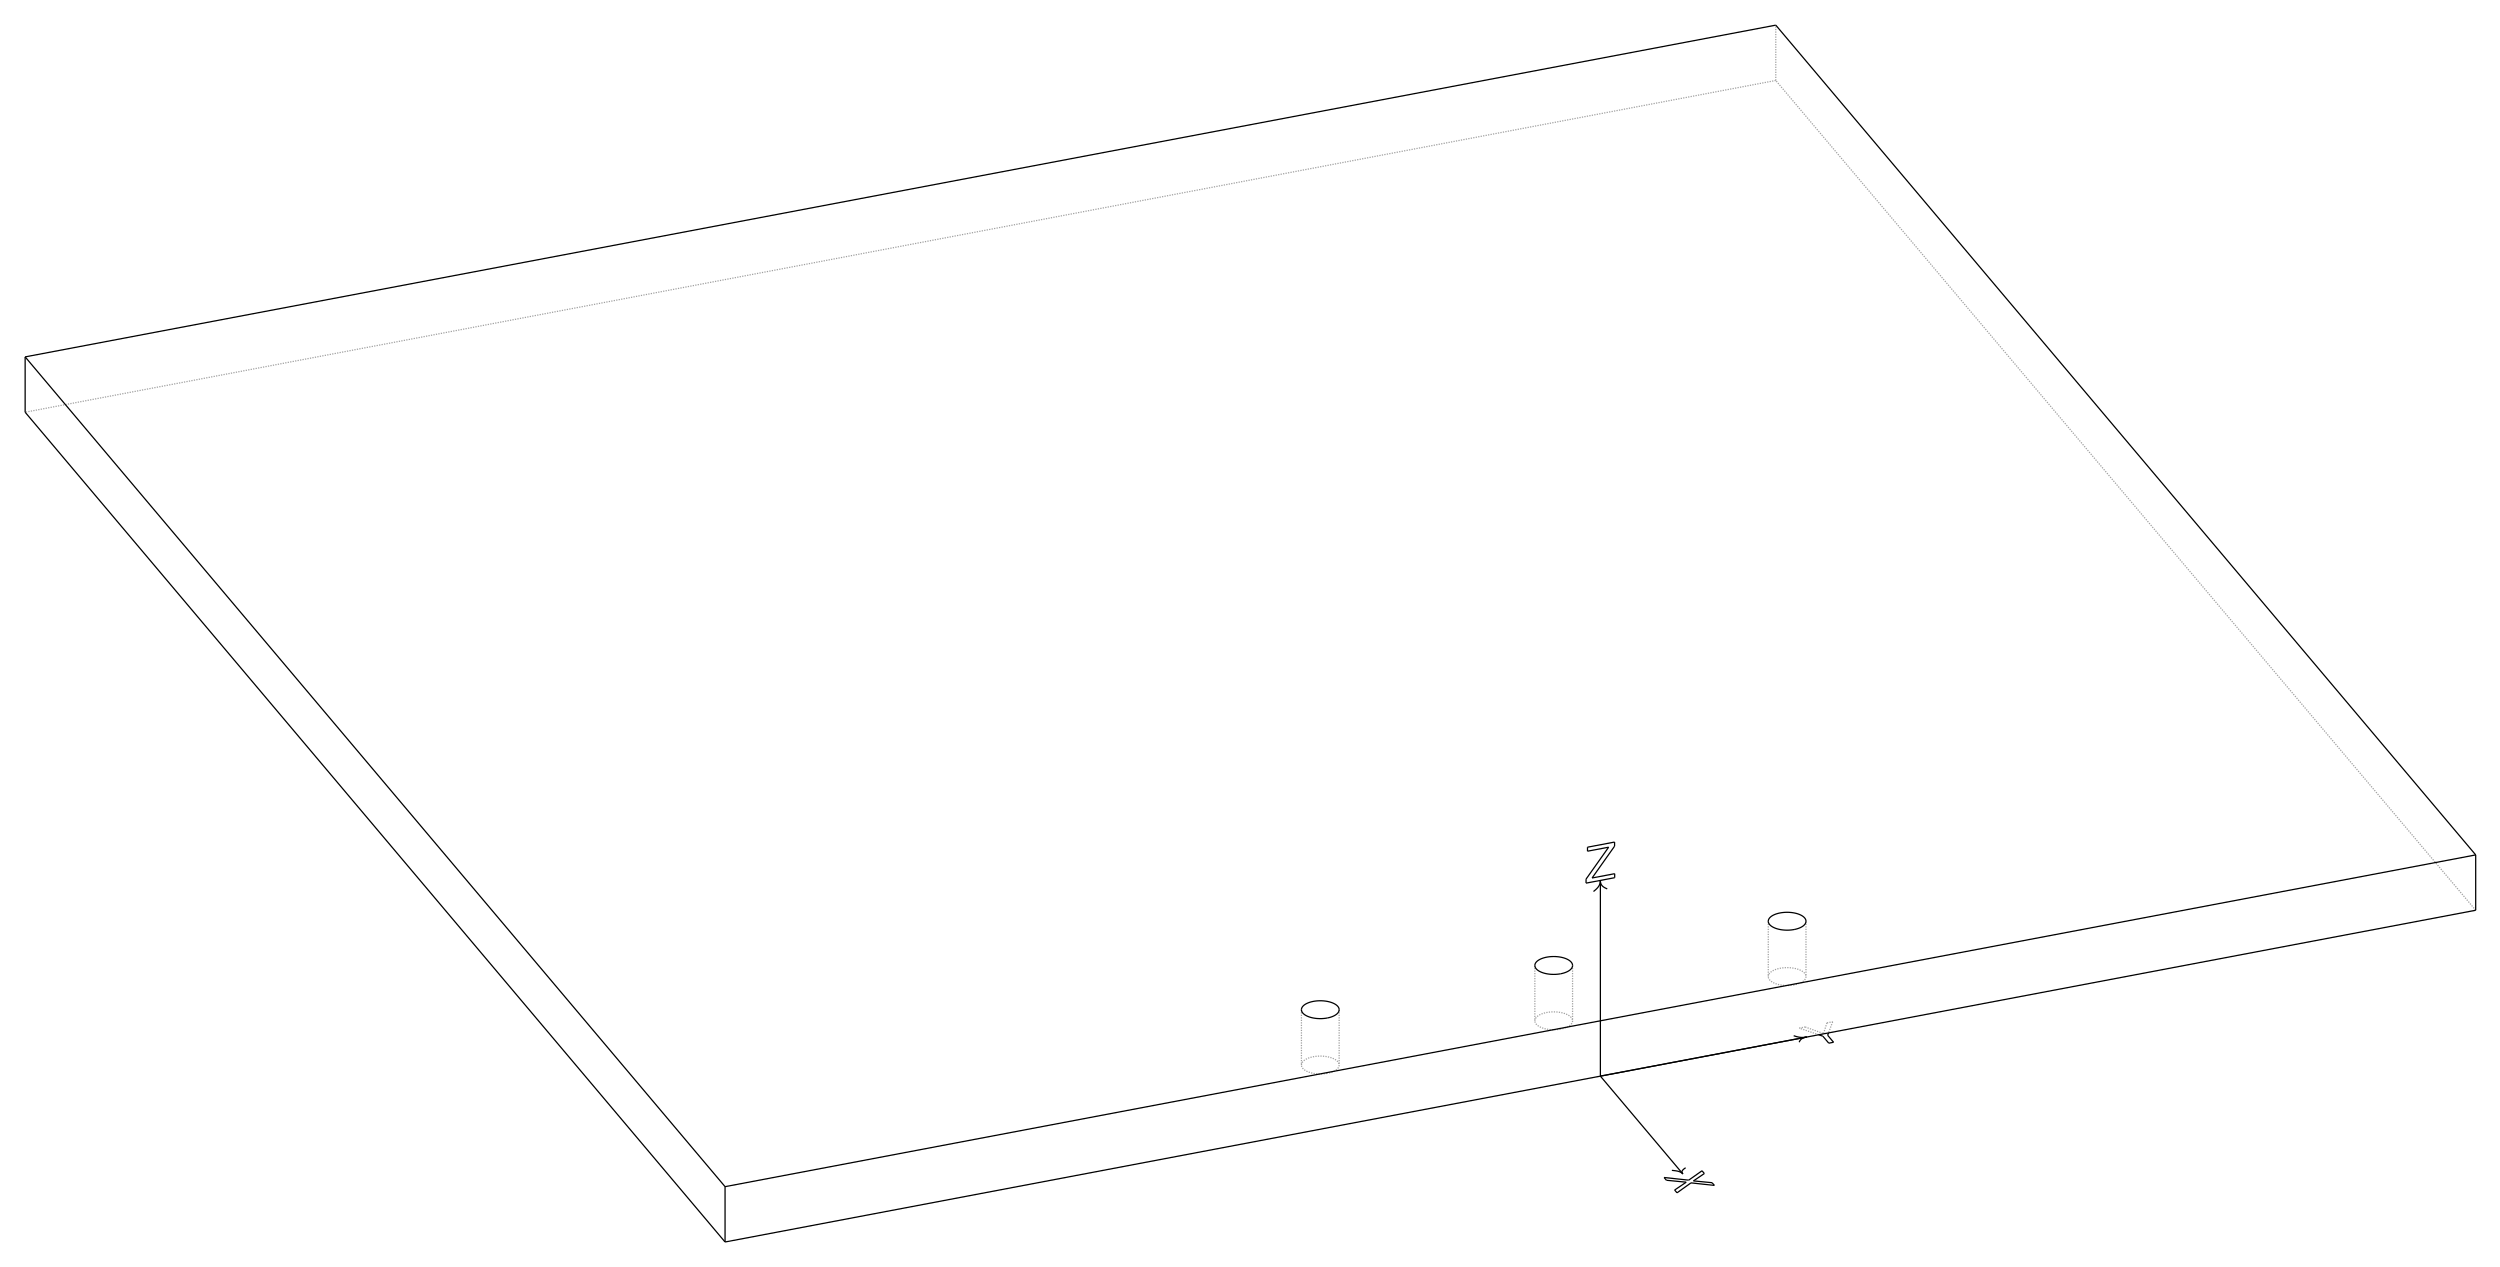
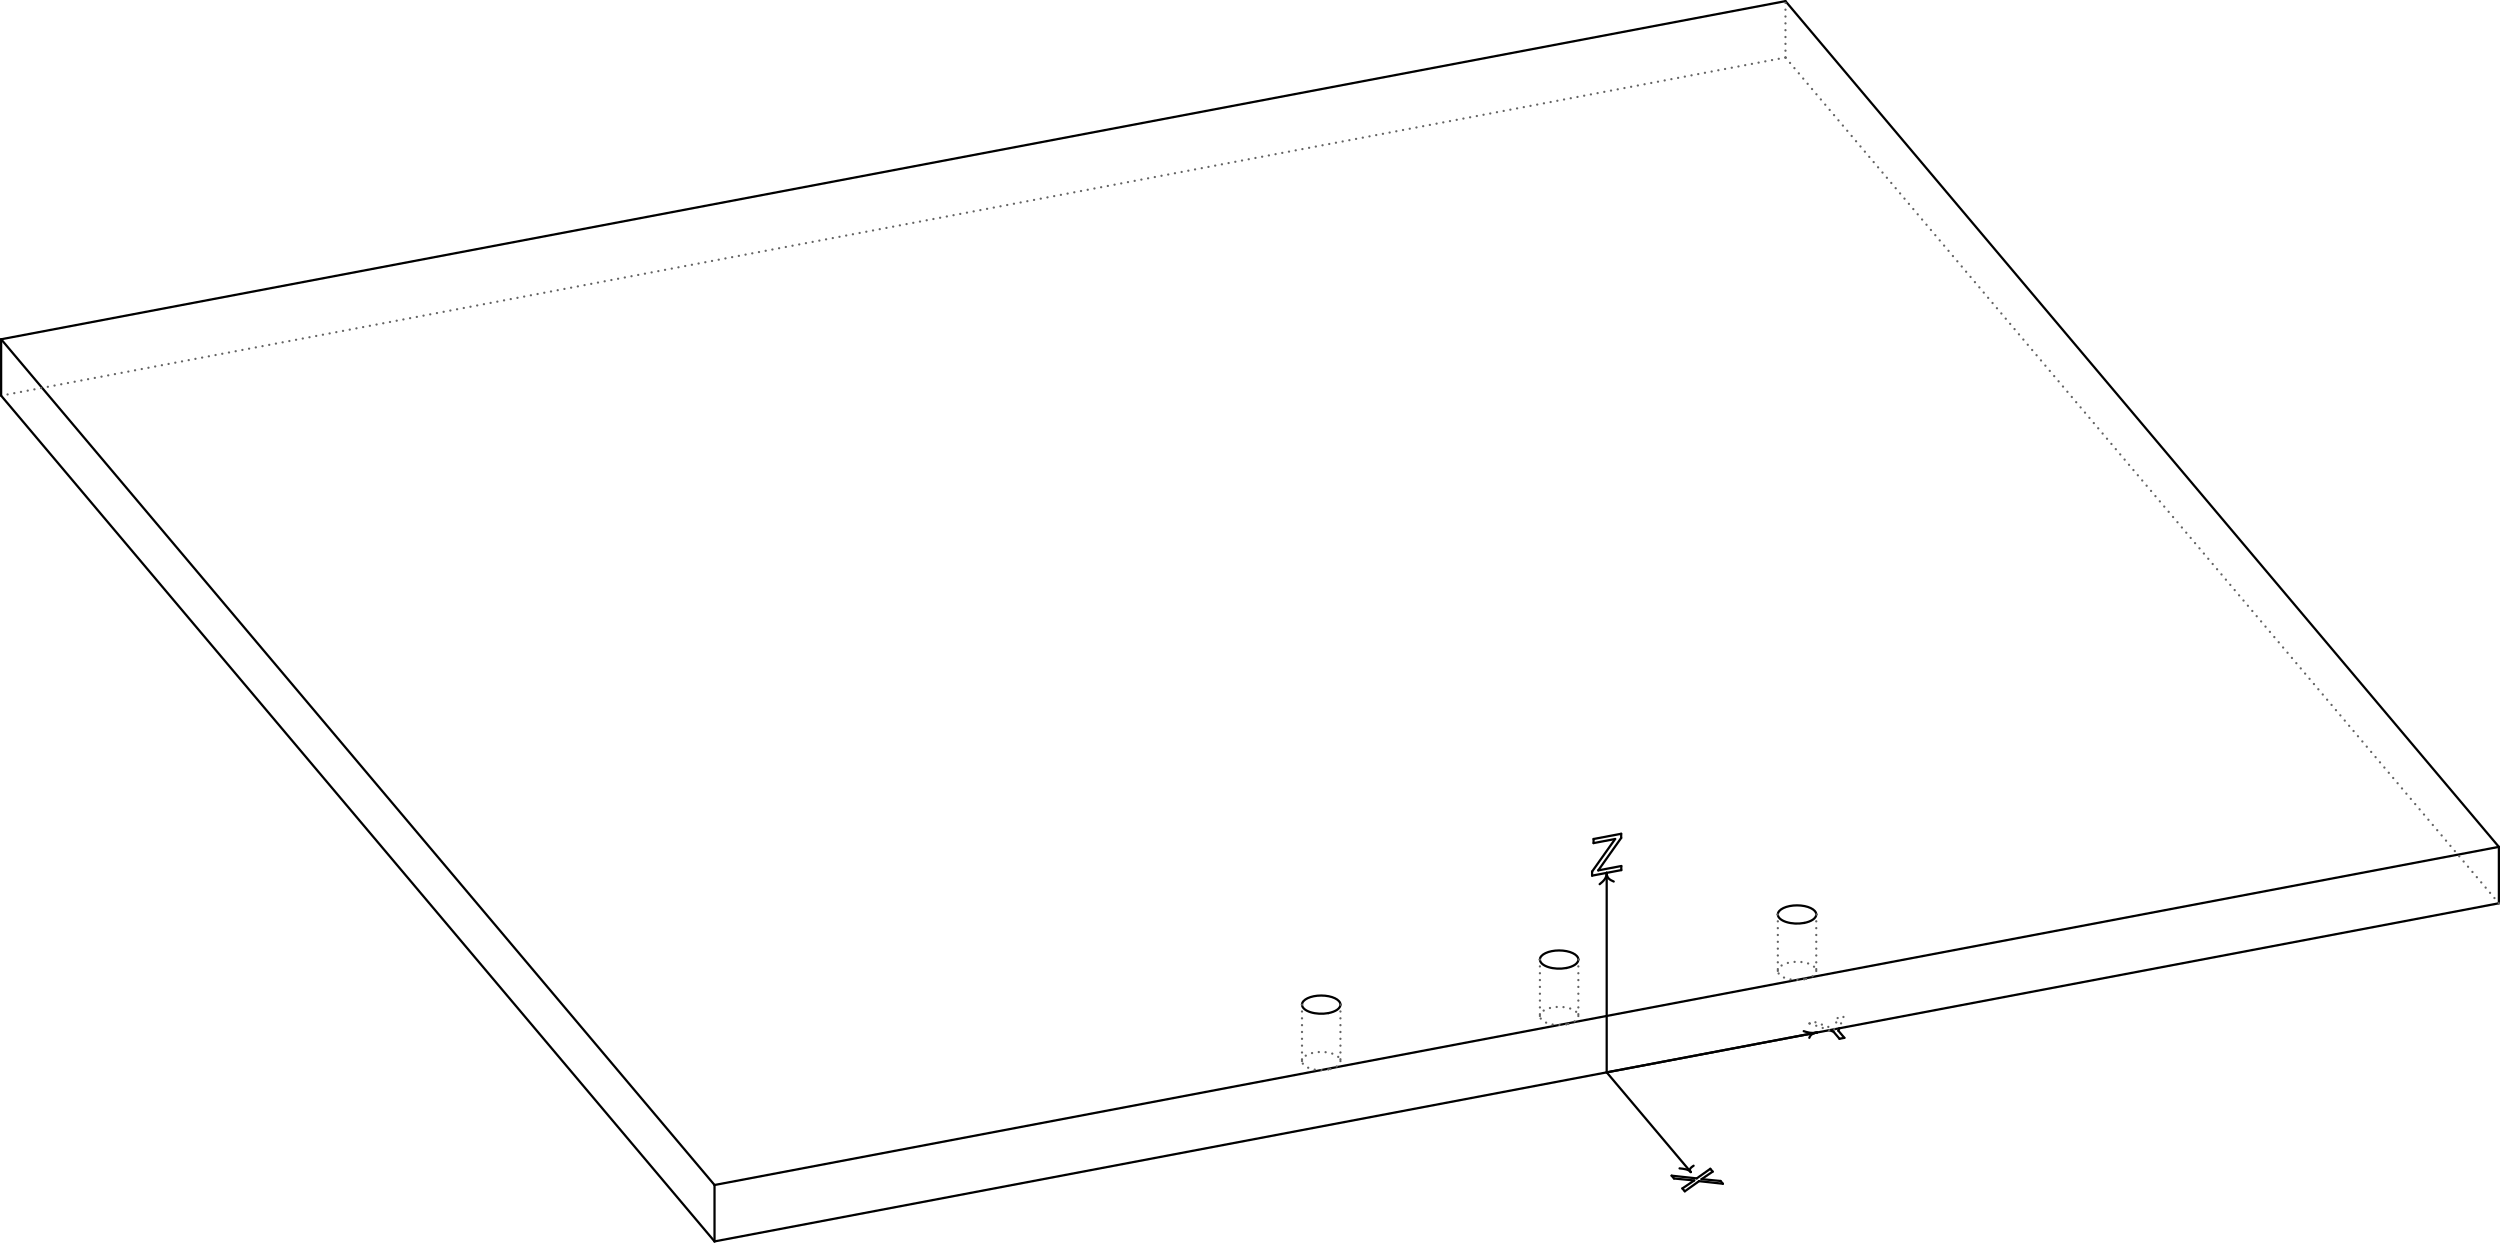
- <svg xmlns="http://www.w3.org/2000/svg" width="1989" height="1008">
-   <g transform="scale(5, -5)   translate(198.9204,-100.759)" stroke-width="0.2" fill="none">
-     <g stroke="rgb(160,160,160)" fill="none" stroke-dasharray="0.2,0.2">
-       <path d="M195.012,-44.08 L83.641,87.954 " />
-       <path d="M83.641,87.954 L83.641,96.759 " />
-       <path d="M83.641,87.954 L-194.92,35.166 " />
-       <path d="M86.561,-55.953 L86.389,-55.983 L86.214,-56.007 L86.036,-56.027 L85.856,-56.041 L85.674,-56.051 L85.491,-56.055 L85.308,-56.053 L85.126,-56.046 L84.945,-56.035 L84.765,-56.017 L84.589,-55.995 L84.415,-55.968 L84.245,-55.936 L84.08,-55.898 L83.92,-55.857 L83.765,-55.81 L83.617,-55.759 L83.476,-55.704 L83.342,-55.645 L83.215,-55.583 L83.097,-55.517 L82.988,-55.447 L82.888,-55.374 L82.841,-55.337 L82.797,-55.299 L82.756,-55.261 L82.717,-55.221 L82.68,-55.182 L82.646,-55.141 L82.615,-55.101 L82.586,-55.06 L82.56,-55.018 L82.536,-54.976 L82.516,-54.934 L82.498,-54.891 L82.482,-54.849 L82.47,-54.806 L82.46,-54.763 L82.453,-54.719 L82.449,-54.676 L82.447,-54.633 " />
-       <path d="M82.447,-54.633 L82.451,-54.563 L82.462,-54.493 L82.48,-54.424 L82.505,-54.355 L82.537,-54.287 L82.577,-54.22 L82.623,-54.154 L82.676,-54.089 L82.736,-54.025 L82.802,-53.962 L82.874,-53.902 L82.953,-53.843 L83.038,-53.786 L83.128,-53.731 L83.225,-53.678 L83.326,-53.627 L83.433,-53.579 L83.544,-53.534 L83.66,-53.491 L83.781,-53.45 L83.905,-53.413 L84.033,-53.379 L84.165,-53.347 L84.299,-53.319 L84.437,-53.294 L84.577,-53.272 L84.719,-53.253 L84.862,-53.238 L85.007,-53.226 L85.153,-53.218 L85.3,-53.213 L85.447,-53.211 L85.595,-53.213 L85.742,-53.218 L85.888,-53.226 L86.033,-53.238 L86.176,-53.253 L86.318,-53.272 L86.458,-53.294 L86.596,-53.319 L86.73,-53.347 L86.862,-53.379 L86.99,-53.413 L87.114,-53.45 L87.235,-53.491 L87.351,-53.534 L87.462,-53.579 L87.569,-53.627 L87.67,-53.678 L87.767,-53.731 L87.857,-53.786 L87.942,-53.843 L88.021,-53.902 L88.093,-53.962 L88.159,-54.025 L88.219,-54.089 L88.272,-54.154 L88.318,-54.22 L88.358,-54.287 L88.39,-54.355 L88.415,-54.424 L88.433,-54.493 L88.444,-54.563 L88.447,-54.633 " />
-       <path d="M88.447,-54.633 L88.445,-54.686 L88.439,-54.738 L88.429,-54.791 L88.414,-54.844 L88.396,-54.896 L88.373,-54.948 L88.346,-54.999 L88.316,-55.05 L88.281,-55.1 L88.242,-55.15 L88.2,-55.199 L88.153,-55.247 L88.103,-55.294 L88.05,-55.34 L87.992,-55.386 L87.932,-55.43 L87.867,-55.473 L87.8,-55.515 L87.729,-55.556 L87.655,-55.596 L87.578,-55.634 L87.498,-55.671 L87.415,-55.706 L87.329,-55.74 L87.241,-55.773 L87.15,-55.803 L87.057,-55.833 L86.962,-55.86 L86.865,-55.886 L86.765,-55.91 L86.664,-55.933 L86.561,-55.953 " />
-       <path d="M49.42,-62.991 L49.248,-63.021 L49.072,-63.046 L48.894,-63.065 L48.714,-63.08 L48.532,-63.089 L48.349,-63.093 L48.167,-63.091 L47.984,-63.085 L47.803,-63.073 L47.624,-63.056 L47.447,-63.033 L47.273,-63.006 L47.104,-62.974 L46.938,-62.937 L46.778,-62.895 L46.624,-62.848 L46.476,-62.798 L46.334,-62.743 L46.2,-62.684 L46.074,-62.621 L45.956,-62.555 L45.846,-62.485 L45.746,-62.413 L45.7,-62.375 L45.656,-62.337 L45.614,-62.299 L45.575,-62.26 L45.538,-62.22 L45.504,-62.18 L45.473,-62.139 L45.444,-62.098 L45.418,-62.056 L45.395,-62.014 L45.374,-61.972 L45.356,-61.93 L45.341,-61.887 L45.328,-61.844 L45.318,-61.801 L45.311,-61.758 L45.307,-61.714 L45.306,-61.671 " />
-       <path d="M45.306,-61.671 L45.31,-61.601 L45.32,-61.532 L45.338,-61.462 L45.364,-61.394 L45.396,-61.326 L45.435,-61.258 L45.481,-61.192 L45.534,-61.127 L45.594,-61.063 L45.66,-61.001 L45.733,-60.94 L45.811,-60.881 L45.896,-60.824 L45.987,-60.769 L46.083,-60.716 L46.185,-60.666 L46.291,-60.617 L46.403,-60.572 L46.519,-60.529 L46.639,-60.489 L46.764,-60.451 L46.892,-60.417 L47.023,-60.386 L47.158,-60.357 L47.295,-60.332 L47.435,-60.31 L47.577,-60.292 L47.721,-60.276 L47.866,-60.265 L48.012,-60.256 L48.159,-60.251 L48.306,-60.249 L48.453,-60.251 L48.6,-60.256 L48.746,-60.265 L48.891,-60.276 L49.035,-60.292 L49.177,-60.31 L49.317,-60.332 L49.454,-60.357 L49.589,-60.386 L49.72,-60.417 L49.848,-60.451 L49.973,-60.489 L50.093,-60.529 L50.209,-60.572 L50.321,-60.617 L50.427,-60.666 L50.529,-60.716 L50.625,-60.769 L50.716,-60.824 L50.8,-60.881 L50.879,-60.94 L50.952,-61.001 L51.018,-61.063 L51.078,-61.127 L51.131,-61.192 L51.177,-61.258 L51.216,-61.326 L51.248,-61.394 L51.273,-61.462 L51.291,-61.532 L51.302,-61.601 L51.306,-61.671 " />
-       <path d="M51.306,-61.671 L51.304,-61.724 L51.298,-61.777 L51.287,-61.829 L51.273,-61.882 L51.254,-61.934 L51.231,-61.986 L51.205,-62.037 L51.174,-62.088 L51.139,-62.138 L51.101,-62.188 L51.058,-62.237 L51.012,-62.285 L50.962,-62.332 L50.908,-62.379 L50.851,-62.424 L50.79,-62.468 L50.726,-62.512 L50.658,-62.554 L50.587,-62.595 L50.513,-62.634 L50.436,-62.672 L50.356,-62.709 L50.273,-62.745 L50.188,-62.779 L50.099,-62.811 L50.009,-62.842 L49.916,-62.871 L49.82,-62.899 L49.723,-62.924 L49.624,-62.949 L49.522,-62.971 L49.42,-62.991 " />
-       <path d="M12.278,-70.03 L12.106,-70.059 L11.931,-70.084 L11.753,-70.104 L11.572,-70.118 L11.391,-70.127 L11.208,-70.131 L11.025,-70.13 L10.843,-70.123 L10.661,-70.111 L10.482,-70.094 L10.305,-70.072 L10.132,-70.044 L9.962,-70.012 L9.797,-69.975 L9.637,-69.933 L9.482,-69.887 L9.334,-69.836 L9.193,-69.781 L9.058,-69.722 L8.932,-69.659 L8.814,-69.593 L8.705,-69.524 L8.605,-69.451 L8.558,-69.414 L8.514,-69.376 L8.473,-69.337 L8.433,-69.298 L8.397,-69.258 L8.363,-69.218 L8.331,-69.177 L8.303,-69.136 L8.277,-69.095 L8.253,-69.053 L8.232,-69.011 L8.214,-68.968 L8.199,-68.925 L8.187,-68.882 L8.177,-68.839 L8.17,-68.796 L8.166,-68.753 L8.164,-68.709 " />
-       <path d="M8.164,-68.709 L8.168,-68.64 L8.179,-68.57 L8.197,-68.501 L8.222,-68.432 L8.254,-68.364 L8.294,-68.297 L8.34,-68.23 L8.393,-68.165 L8.452,-68.101 L8.519,-68.039 L8.591,-67.978 L8.67,-67.919 L8.755,-67.862 L8.845,-67.807 L8.941,-67.754 L9.043,-67.704 L9.15,-67.656 L9.261,-67.61 L9.377,-67.567 L9.498,-67.527 L9.622,-67.49 L9.75,-67.455 L9.882,-67.424 L10.016,-67.396 L10.154,-67.371 L10.293,-67.349 L10.435,-67.33 L10.579,-67.315 L10.724,-67.303 L10.87,-67.294 L11.017,-67.289 L11.164,-67.287 L11.312,-67.289 L11.458,-67.294 L11.605,-67.303 L11.75,-67.315 L11.893,-67.33 L12.035,-67.349 L12.175,-67.371 L12.312,-67.396 L12.447,-67.424 L12.579,-67.455 L12.707,-67.49 L12.831,-67.527 L12.951,-67.567 L13.068,-67.61 L13.179,-67.656 L13.286,-67.704 L13.387,-67.754 L13.483,-67.807 L13.574,-67.862 L13.659,-67.919 L13.738,-67.978 L13.81,-68.039 L13.876,-68.101 L13.936,-68.165 L13.989,-68.23 L14.035,-68.297 L14.074,-68.364 L14.107,-68.432 L14.132,-68.501 L14.15,-68.57 L14.161,-68.64 L14.164,-68.709 " />
-       <path d="M14.164,-68.709 L14.162,-68.762 L14.156,-68.815 L14.146,-68.868 L14.131,-68.92 L14.113,-68.972 L14.09,-69.024 L14.063,-69.076 L14.032,-69.126 L13.998,-69.177 L13.959,-69.226 L13.917,-69.275 L13.87,-69.323 L13.82,-69.371 L13.767,-69.417 L13.709,-69.462 L13.648,-69.507 L13.584,-69.55 L13.516,-69.592 L13.446,-69.633 L13.372,-69.672 L13.294,-69.711 L13.214,-69.748 L13.132,-69.783 L13.046,-69.817 L12.958,-69.849 L12.867,-69.88 L12.774,-69.909 L12.679,-69.937 L12.581,-69.963 L12.482,-69.987 L12.381,-70.009 L12.278,-70.03 " />
-       <path d="M92.692,-61.824 L92.037,-63.593 " />
-       <path d="M90.467,-63.891 L87.372,-62.832 " />
-       <path d="M87.372,-62.832 L88.316,-62.653 " />
-       <path d="M88.316,-62.653 L91.238,-63.702 " />
-       <path d="M91.238,-63.702 L91.781,-61.997 " />
-       <path d="M91.781,-61.997 L92.692,-61.824 " />
-       <path d="M82.447,-45.827 L82.447,-54.633 " />
-       <path d="M88.447,-45.827 L88.447,-54.633 " />
-       <path d="M45.306,-52.866 L45.306,-61.671 " />
-       <path d="M51.306,-52.866 L51.306,-61.671 " />
-       <path d="M8.164,-59.904 L8.164,-68.709 " />
-       <path d="M14.164,-59.904 L14.164,-68.709 " />
+ <svg xmlns="http://www.w3.org/2000/svg" width="100.09mm" height="49.746mm" viewBox="-195.096 -96.935 390.283 193.977" version="1.1">
+   <g transform="scale(1,-1)" stroke-linecap="round">
+     <g fill="none" stroke="rgb(0,0,0)" stroke-width="0.351" id="Visible">
+       <line x1="195.012" y1="-44.08" x2="195.012" y2="-35.274" />
+       <line x1="195.012" y1="-35.274" x2="-83.55" y2="-88.062" />
+       <line x1="-83.55" y1="-96.867" x2="-83.55" y2="-88.062" />
+       <line x1="195.012" y1="-44.08" x2="-83.55" y2="-96.867" />
+       <line x1="195.012" y1="-35.274" x2="83.641" y2="96.759" />
+       <line x1="-83.55" y1="-88.062" x2="-194.92" y2="43.972" />
+       <line x1="83.641" y1="96.759" x2="-194.92" y2="43.972" />
+       <path d="M 86.561,-47.148 A 3.0,1.422 180.0 0,0 82.447,-45.827" />
+       <path d="M 82.447,-45.827 A 3.0,1.422 180.0 0,0 88.447,-45.827" />
+       <path d="M 88.447,-45.827 A 3.0,1.422 180.0 0,0 86.561,-47.148" />
+       <path d="M 49.42,-54.186 A 3.0,1.422 180.0 0,0 45.306,-52.866" />
+       <path d="M 45.306,-52.866 A 3.0,1.422 180.0 0,0 51.306,-52.866" />
+       <path d="M 51.306,-52.866 A 3.0,1.422 180.0 0,0 49.42,-54.186" />
+       <path d="M 12.278,-61.224 A 3.0,1.422 180.0 0,0 8.164,-59.904" />
+       <path d="M 8.164,-59.904 A 3.0,1.422 180.0 0,0 14.164,-59.904" />
+       <path d="M 14.164,-59.904 A 3.0,1.422 180.0 0,0 12.278,-61.224" />
+       <line x1="-83.55" y1="-96.867" x2="-194.92" y2="35.166" />
+       <line x1="-194.92" y1="35.166" x2="-194.92" y2="43.972" />
+       <line x1="55.731" y1="-70.473" x2="68.859" y2="-86.038" />
+       <line x1="55.731" y1="-70.473" x2="88.569" y2="-64.251" />
+       <line x1="55.731" y1="-70.473" x2="55.731" y2="-39.333" />
+       <path d="M 68.859,-86.038 C 68.495,-85.606 68.896,-85.329 69.297,-85.052" />
+       <path d="M 68.859,-86.038 C 68.495,-85.606 67.801,-85.536 67.108,-85.467" />
+       <path d="M 88.569,-64.251 C 87.656,-64.423 87.073,-64.233 86.489,-64.043" />
+       <path d="M 88.569,-64.251 C 87.656,-64.423 87.51,-64.752 87.364,-65.08" />
+       <path d="M 55.731,-39.333 C 55.731,-40.198 56.278,-40.44 56.825,-40.683" />
+       <path d="M 55.731,-39.333 C 55.731,-40.198 55.183,-40.648 54.636,-41.097" />
+       <line x1="73.87" y1="-87.864" x2="70.148" y2="-87.459" />
+       <line x1="70.148" y1="-87.459" x2="67.925" y2="-89.045" />
+       <line x1="67.925" y1="-89.045" x2="67.547" y2="-88.597" />
+       <line x1="67.547" y1="-88.597" x2="69.39" y2="-87.35" />
+       <line x1="69.39" y1="-87.35" x2="66.238" y2="-87.045" />
+       <line x1="66.238" y1="-87.045" x2="65.867" y2="-86.605" />
+       <line x1="65.867" y1="-86.605" x2="69.784" y2="-87.027" />
+       <line x1="69.784" y1="-87.027" x2="71.904" y2="-85.533" />
+       <line x1="71.904" y1="-85.533" x2="72.275" y2="-85.973" />
+       <line x1="72.275" y1="-85.973" x2="70.541" y2="-87.145" />
+       <line x1="70.541" y1="-87.145" x2="73.506" y2="-87.432" />
+       <line x1="73.506" y1="-87.432" x2="73.87" y2="-87.864" />
+       <line x1="92.037" y1="-63.593" x2="91.897" y2="-63.974" />
+       <line x1="91.897" y1="-63.974" x2="92.835" y2="-65.087" />
+       <line x1="92.835" y1="-65.087" x2="92.072" y2="-65.232" />
+       <line x1="92.072" y1="-65.232" x2="91.133" y2="-64.119" />
+       <line x1="91.133" y1="-64.119" x2="90.467" y2="-63.891" />
+       <line x1="53.682" y1="-34.046" x2="57.992" y2="-33.229" />
+       <line x1="57.992" y1="-33.229" x2="57.992" y2="-33.883" />
+       <line x1="57.992" y1="-33.883" x2="54.413" y2="-38.944" />
+       <line x1="54.413" y1="-38.944" x2="58.009" y2="-38.263" />
+       <line x1="58.009" y1="-38.263" x2="58.009" y2="-38.901" />
+       <line x1="58.009" y1="-38.901" x2="55.731" y2="-39.333" />
+       <line x1="55.731" y1="-39.333" x2="53.452" y2="-39.765" />
+       <line x1="53.452" y1="-39.765" x2="53.452" y2="-39.126" />
+       <line x1="53.452" y1="-39.126" x2="57.048" y2="-34.046" />
+       <line x1="57.048" y1="-34.046" x2="53.682" y2="-34.684" />
+       <line x1="53.682" y1="-34.684" x2="53.682" y2="-34.046" />
    </g>
-     <g stroke="rgb(0,0,0)" fill="none">
-       <path d="M195.012,-44.08 L195.012,-35.274 " />
-       <path d="M195.012,-35.274 L-83.55,-88.062 " />
-       <path d="M-83.55,-96.867 L-83.55,-88.062 " />
-       <path d="M195.012,-44.08 L-83.55,-96.867 " />
-       <path d="M195.012,-35.274 L83.641,96.759 " />
-       <path d="M-83.55,-88.062 L-194.92,43.972 " />
-       <path d="M83.641,96.759 L-194.92,43.972 " />
-       <path d="M86.561,-47.148 L86.389,-47.177 L86.214,-47.202 L86.036,-47.222 L85.856,-47.236 L85.674,-47.245 L85.491,-47.249 L85.308,-47.248 L85.126,-47.241 L84.945,-47.229 L84.765,-47.212 L84.589,-47.19 L84.415,-47.162 L84.245,-47.13 L84.08,-47.093 L83.92,-47.051 L83.765,-47.005 L83.617,-46.954 L83.476,-46.899 L83.342,-46.84 L83.215,-46.777 L83.097,-46.711 L82.988,-46.642 L82.888,-46.569 L82.841,-46.532 L82.797,-46.494 L82.756,-46.455 L82.717,-46.416 L82.68,-46.376 L82.646,-46.336 L82.615,-46.295 L82.586,-46.254 L82.56,-46.213 L82.536,-46.171 L82.516,-46.129 L82.498,-46.086 L82.482,-46.043 L82.47,-46 L82.46,-45.957 L82.453,-45.914 L82.449,-45.871 L82.447,-45.827 " />
-       <path d="M82.447,-45.827 L82.451,-45.758 L82.462,-45.688 L82.48,-45.619 L82.505,-45.55 L82.537,-45.482 L82.577,-45.415 L82.623,-45.348 L82.676,-45.283 L82.736,-45.219 L82.802,-45.157 L82.874,-45.096 L82.953,-45.037 L83.038,-44.98 L83.128,-44.925 L83.225,-44.872 L83.326,-44.822 L83.433,-44.774 L83.544,-44.728 L83.66,-44.685 L83.781,-44.645 L83.905,-44.608 L84.033,-44.573 L84.165,-44.542 L84.299,-44.514 L84.437,-44.489 L84.577,-44.467 L84.719,-44.448 L84.862,-44.433 L85.007,-44.421 L85.153,-44.412 L85.3,-44.407 L85.447,-44.405 L85.595,-44.407 L85.742,-44.412 L85.888,-44.421 L86.033,-44.433 L86.176,-44.448 L86.318,-44.467 L86.458,-44.489 L86.596,-44.514 L86.73,-44.542 L86.862,-44.573 L86.99,-44.608 L87.114,-44.645 L87.235,-44.685 L87.351,-44.728 L87.462,-44.774 L87.569,-44.822 L87.67,-44.872 L87.767,-44.925 L87.857,-44.98 L87.942,-45.037 L88.021,-45.096 L88.093,-45.157 L88.159,-45.219 L88.219,-45.283 L88.272,-45.348 L88.318,-45.415 L88.358,-45.482 L88.39,-45.55 L88.415,-45.619 L88.433,-45.688 L88.444,-45.758 L88.447,-45.827 " />
-       <path d="M88.447,-45.827 L88.445,-45.88 L88.439,-45.933 L88.429,-45.986 L88.414,-46.038 L88.396,-46.09 L88.373,-46.142 L88.346,-46.194 L88.316,-46.244 L88.281,-46.295 L88.242,-46.344 L88.2,-46.393 L88.153,-46.441 L88.103,-46.489 L88.05,-46.535 L87.992,-46.58 L87.932,-46.625 L87.867,-46.668 L87.8,-46.71 L87.729,-46.751 L87.655,-46.79 L87.578,-46.829 L87.498,-46.866 L87.415,-46.901 L87.329,-46.935 L87.241,-46.967 L87.15,-46.998 L87.057,-47.027 L86.962,-47.055 L86.865,-47.081 L86.765,-47.105 L86.664,-47.127 L86.561,-47.148 " />
-       <path d="M49.42,-54.186 L49.248,-54.216 L49.072,-54.24 L48.894,-54.26 L48.714,-54.274 L48.532,-54.284 L48.349,-54.288 L48.167,-54.286 L47.984,-54.279 L47.803,-54.268 L47.624,-54.25 L47.447,-54.228 L47.273,-54.201 L47.104,-54.169 L46.938,-54.131 L46.778,-54.09 L46.624,-54.043 L46.476,-53.992 L46.334,-53.937 L46.2,-53.878 L46.074,-53.816 L45.956,-53.75 L45.846,-53.68 L45.746,-53.607 L45.7,-53.57 L45.656,-53.532 L45.614,-53.494 L45.575,-53.454 L45.538,-53.415 L45.504,-53.374 L45.473,-53.334 L45.444,-53.293 L45.418,-53.251 L45.395,-53.209 L45.374,-53.167 L45.356,-53.124 L45.341,-53.082 L45.328,-53.039 L45.318,-52.996 L45.311,-52.952 L45.307,-52.909 L45.306,-52.866 " />
-       <path d="M45.306,-52.866 L45.31,-52.796 L45.32,-52.726 L45.338,-52.657 L45.364,-52.588 L45.396,-52.52 L45.435,-52.453 L45.481,-52.387 L45.534,-52.322 L45.594,-52.258 L45.66,-52.195 L45.733,-52.135 L45.811,-52.076 L45.896,-52.019 L45.987,-51.964 L46.083,-51.911 L46.185,-51.86 L46.291,-51.812 L46.403,-51.767 L46.519,-51.724 L46.639,-51.683 L46.764,-51.646 L46.892,-51.612 L47.023,-51.58 L47.158,-51.552 L47.295,-51.527 L47.435,-51.505 L47.577,-51.486 L47.721,-51.471 L47.866,-51.459 L48.012,-51.451 L48.159,-51.445 L48.306,-51.444 L48.453,-51.445 L48.6,-51.451 L48.746,-51.459 L48.891,-51.471 L49.035,-51.486 L49.177,-51.505 L49.317,-51.527 L49.454,-51.552 L49.589,-51.58 L49.72,-51.612 L49.848,-51.646 L49.973,-51.683 L50.093,-51.724 L50.209,-51.767 L50.321,-51.812 L50.427,-51.86 L50.529,-51.911 L50.625,-51.964 L50.716,-52.019 L50.8,-52.076 L50.879,-52.135 L50.952,-52.195 L51.018,-52.258 L51.078,-52.322 L51.131,-52.387 L51.177,-52.453 L51.216,-52.52 L51.248,-52.588 L51.273,-52.657 L51.291,-52.726 L51.302,-52.796 L51.306,-52.866 " />
-       <path d="M51.306,-52.866 L51.304,-52.919 L51.298,-52.971 L51.287,-53.024 L51.273,-53.077 L51.254,-53.129 L51.231,-53.18 L51.205,-53.232 L51.174,-53.283 L51.139,-53.333 L51.101,-53.383 L51.058,-53.432 L51.012,-53.48 L50.962,-53.527 L50.908,-53.573 L50.851,-53.619 L50.79,-53.663 L50.726,-53.706 L50.658,-53.748 L50.587,-53.789 L50.513,-53.829 L50.436,-53.867 L50.356,-53.904 L50.273,-53.939 L50.188,-53.973 L50.099,-54.006 L50.009,-54.036 L49.916,-54.066 L49.82,-54.093 L49.723,-54.119 L49.624,-54.143 L49.522,-54.166 L49.42,-54.186 " />
-       <path d="M12.278,-61.224 L12.106,-61.254 L11.931,-61.279 L11.753,-61.298 L11.572,-61.313 L11.391,-61.322 L11.208,-61.326 L11.025,-61.324 L10.843,-61.318 L10.661,-61.306 L10.482,-61.289 L10.305,-61.266 L10.132,-61.239 L9.962,-61.207 L9.797,-61.17 L9.637,-61.128 L9.482,-61.081 L9.334,-61.031 L9.193,-60.976 L9.058,-60.917 L8.932,-60.854 L8.814,-60.788 L8.705,-60.718 L8.605,-60.646 L8.558,-60.608 L8.514,-60.57 L8.473,-60.532 L8.433,-60.493 L8.397,-60.453 L8.363,-60.413 L8.331,-60.372 L8.303,-60.331 L8.277,-60.289 L8.253,-60.247 L8.232,-60.205 L8.214,-60.163 L8.199,-60.12 L8.187,-60.077 L8.177,-60.034 L8.17,-59.991 L8.166,-59.947 L8.164,-59.904 " />
-       <path d="M8.164,-59.904 L8.168,-59.834 L8.179,-59.765 L8.197,-59.695 L8.222,-59.627 L8.254,-59.559 L8.294,-59.491 L8.34,-59.425 L8.393,-59.36 L8.452,-59.296 L8.519,-59.234 L8.591,-59.173 L8.67,-59.114 L8.755,-59.057 L8.845,-59.002 L8.941,-58.949 L9.043,-58.899 L9.15,-58.85 L9.261,-58.805 L9.377,-58.762 L9.498,-58.722 L9.622,-58.684 L9.75,-58.65 L9.882,-58.619 L10.016,-58.59 L10.154,-58.565 L10.293,-58.543 L10.435,-58.525 L10.579,-58.509 L10.724,-58.497 L10.87,-58.489 L11.017,-58.484 L11.164,-58.482 L11.312,-58.484 L11.458,-58.489 L11.605,-58.497 L11.75,-58.509 L11.893,-58.525 L12.035,-58.543 L12.175,-58.565 L12.312,-58.59 L12.447,-58.619 L12.579,-58.65 L12.707,-58.684 L12.831,-58.722 L12.951,-58.762 L13.068,-58.805 L13.179,-58.85 L13.286,-58.899 L13.387,-58.949 L13.483,-59.002 L13.574,-59.057 L13.659,-59.114 L13.738,-59.173 L13.81,-59.234 L13.876,-59.296 L13.936,-59.36 L13.989,-59.425 L14.035,-59.491 L14.074,-59.559 L14.107,-59.627 L14.132,-59.695 L14.15,-59.765 L14.161,-59.834 L14.164,-59.904 " />
-       <path d="M14.164,-59.904 L14.162,-59.957 L14.156,-60.01 L14.146,-60.062 L14.131,-60.115 L14.113,-60.167 L14.09,-60.219 L14.063,-60.27 L14.032,-60.321 L13.998,-60.371 L13.959,-60.421 L13.917,-60.47 L13.87,-60.518 L13.82,-60.565 L13.767,-60.612 L13.709,-60.657 L13.648,-60.701 L13.584,-60.745 L13.516,-60.787 L13.446,-60.827 L13.372,-60.867 L13.294,-60.905 L13.214,-60.942 L13.132,-60.978 L13.046,-61.012 L12.958,-61.044 L12.867,-61.075 L12.774,-61.104 L12.679,-61.132 L12.581,-61.157 L12.482,-61.181 L12.381,-61.204 L12.278,-61.224 " />
-       <path d="M-83.55,-96.867 L-194.92,35.166 " />
-       <path d="M-194.92,35.166 L-194.92,43.972 " />
-       <path d="M55.731,-70.473 L68.859,-86.038 " />
-       <path d="M55.731,-70.473 L88.569,-64.251 " />
-       <path d="M55.731,-70.473 L55.731,-39.333 " />
-       <path d="M68.859,-86.038 L68.827,-85.998 L68.8,-85.959 L68.776,-85.92 L68.757,-85.883 L68.742,-85.846 L68.73,-85.81 L68.722,-85.775 L68.717,-85.74 L68.716,-85.707 L68.718,-85.673 L68.724,-85.641 L68.732,-85.609 L68.743,-85.578 L68.756,-85.547 L68.773,-85.516 L68.791,-85.487 L68.835,-85.428 L68.886,-85.372 L68.945,-85.316 L69.008,-85.262 L69.077,-85.209 L69.148,-85.156 L69.297,-85.052 " />
-       <path d="M68.859,-86.038 L68.824,-85.998 L68.787,-85.961 L68.748,-85.926 L68.708,-85.892 L68.666,-85.86 L68.622,-85.831 L68.576,-85.802 L68.529,-85.776 L68.431,-85.728 L68.328,-85.686 L68.22,-85.649 L68.107,-85.616 L67.991,-85.588 L67.871,-85.564 L67.748,-85.543 L67.623,-85.525 L67.368,-85.494 L67.108,-85.467 " />
-       <path d="M88.569,-64.251 L88.401,-64.279 L88.241,-64.299 L88.088,-64.312 L87.941,-64.318 L87.8,-64.317 L87.664,-64.311 L87.532,-64.299 L87.406,-64.283 L87.283,-64.262 L87.163,-64.238 L87.046,-64.21 L86.932,-64.18 L86.709,-64.113 L86.489,-64.043 " />
-       <path d="M88.569,-64.251 L88.406,-64.285 L88.261,-64.322 L88.131,-64.363 L88.016,-64.407 L87.914,-64.453 L87.825,-64.502 L87.747,-64.554 L87.679,-64.607 L87.62,-64.662 L87.569,-64.719 L87.525,-64.777 L87.486,-64.836 L87.451,-64.897 L87.421,-64.958 L87.364,-65.08 " />
-       <path d="M55.731,-39.333 L55.732,-39.412 L55.737,-39.488 L55.745,-39.56 L55.755,-39.629 L55.769,-39.695 L55.785,-39.758 L55.803,-39.818 L55.825,-39.875 L55.848,-39.929 L55.874,-39.981 L55.902,-40.03 L55.933,-40.076 L55.965,-40.121 L55.999,-40.163 L56.035,-40.203 L56.073,-40.241 L56.112,-40.278 L56.153,-40.312 L56.238,-40.377 L56.329,-40.436 L56.423,-40.491 L56.521,-40.542 L56.621,-40.591 L56.825,-40.683 " />
-       <path d="M55.731,-39.333 L55.729,-39.413 L55.724,-39.49 L55.717,-39.566 L55.706,-39.639 L55.693,-39.71 L55.676,-39.779 L55.658,-39.845 L55.637,-39.91 L55.613,-39.974 L55.587,-40.035 L55.559,-40.095 L55.529,-40.153 L55.496,-40.209 L55.462,-40.265 L55.426,-40.318 L55.389,-40.371 L55.308,-40.472 L55.223,-40.57 L55.132,-40.663 L55.038,-40.754 L54.94,-40.842 L54.84,-40.928 L54.636,-41.097 " />
-       <path d="M73.87,-87.864 L70.148,-87.459 " />
-       <path d="M70.148,-87.459 L67.925,-89.045 " />
-       <path d="M67.925,-89.045 L67.547,-88.597 " />
-       <path d="M67.547,-88.597 L69.39,-87.35 " />
-       <path d="M69.39,-87.35 L66.238,-87.045 " />
-       <path d="M66.238,-87.045 L65.867,-86.605 " />
-       <path d="M65.867,-86.605 L69.784,-87.027 " />
-       <path d="M69.784,-87.027 L71.904,-85.533 " />
-       <path d="M71.904,-85.533 L72.275,-85.973 " />
-       <path d="M72.275,-85.973 L70.541,-87.145 " />
-       <path d="M70.541,-87.145 L73.506,-87.432 " />
-       <path d="M73.506,-87.432 L73.87,-87.864 " />
-       <path d="M92.037,-63.593 L91.897,-63.974 " />
-       <path d="M91.897,-63.974 L92.835,-65.087 " />
-       <path d="M92.835,-65.087 L92.072,-65.232 " />
-       <path d="M92.072,-65.232 L91.133,-64.119 " />
-       <path d="M91.133,-64.119 L90.467,-63.891 " />
-       <path d="M53.682,-34.046 L57.992,-33.229 " />
-       <path d="M57.992,-33.229 L57.992,-33.883 " />
-       <path d="M57.992,-33.883 L54.413,-38.944 " />
-       <path d="M54.413,-38.944 L58.009,-38.263 " />
-       <path d="M58.009,-38.263 L58.009,-38.901 " />
-       <path d="M58.009,-38.901 L55.731,-39.333 " />
-       <path d="M55.731,-39.333 L53.452,-39.765 " />
-       <path d="M53.452,-39.765 L53.452,-39.126 " />
-       <path d="M53.452,-39.126 L57.048,-34.046 " />
-       <path d="M57.048,-34.046 L53.682,-34.684 " />
-       <path d="M53.682,-34.684 L53.682,-34.046 " />
+     <g fill="none" stroke="rgb(99,99,99)" stroke-width="0.351" id="Hidden" stroke-dasharray="0.009 1.057">
+       <line x1="195.012" y1="-44.08" x2="83.641" y2="87.954" />
+       <line x1="83.641" y1="87.954" x2="83.641" y2="96.759" />
+       <line x1="83.641" y1="87.954" x2="-194.92" y2="35.166" />
+       <path d="M 86.561,-55.953 A 3.0,1.422 180.0 0,0 82.447,-54.633" />
+       <path d="M 82.447,-54.633 A 3.0,1.422 180.0 0,0 88.447,-54.633" />
+       <path d="M 88.447,-54.633 A 3.0,1.422 180.0 0,0 86.561,-55.953" />
+       <path d="M 49.42,-62.991 A 3.0,1.422 180.0 0,0 45.306,-61.671" />
+       <path d="M 45.306,-61.671 A 3.0,1.422 180.0 0,0 51.306,-61.671" />
+       <path d="M 51.306,-61.671 A 3.0,1.422 180.0 0,0 49.42,-62.991" />
+       <path d="M 12.278,-70.03 A 3.0,1.422 180.0 0,0 8.164,-68.709" />
+       <path d="M 8.164,-68.709 A 3.0,1.422 180.0 0,0 14.164,-68.709" />
+       <path d="M 14.164,-68.709 A 3.0,1.422 180.0 0,0 12.278,-70.03" />
+       <line x1="92.692" y1="-61.824" x2="92.037" y2="-63.593" />
+       <line x1="90.467" y1="-63.891" x2="87.372" y2="-62.832" />
+       <line x1="87.372" y1="-62.832" x2="88.316" y2="-62.653" />
+       <line x1="88.316" y1="-62.653" x2="91.238" y2="-63.702" />
+       <line x1="91.238" y1="-63.702" x2="91.781" y2="-61.997" />
+       <line x1="91.781" y1="-61.997" x2="92.692" y2="-61.824" />
+       <line x1="82.447" y1="-45.827" x2="82.447" y2="-54.633" />
+       <line x1="88.447" y1="-45.827" x2="88.447" y2="-54.633" />
+       <line x1="45.306" y1="-52.866" x2="45.306" y2="-61.671" />
+       <line x1="51.306" y1="-52.866" x2="51.306" y2="-61.671" />
+       <line x1="8.164" y1="-59.904" x2="8.164" y2="-68.709" />
+       <line x1="14.164" y1="-59.904" x2="14.164" y2="-68.709" />
    </g>
  </g>
</svg>
